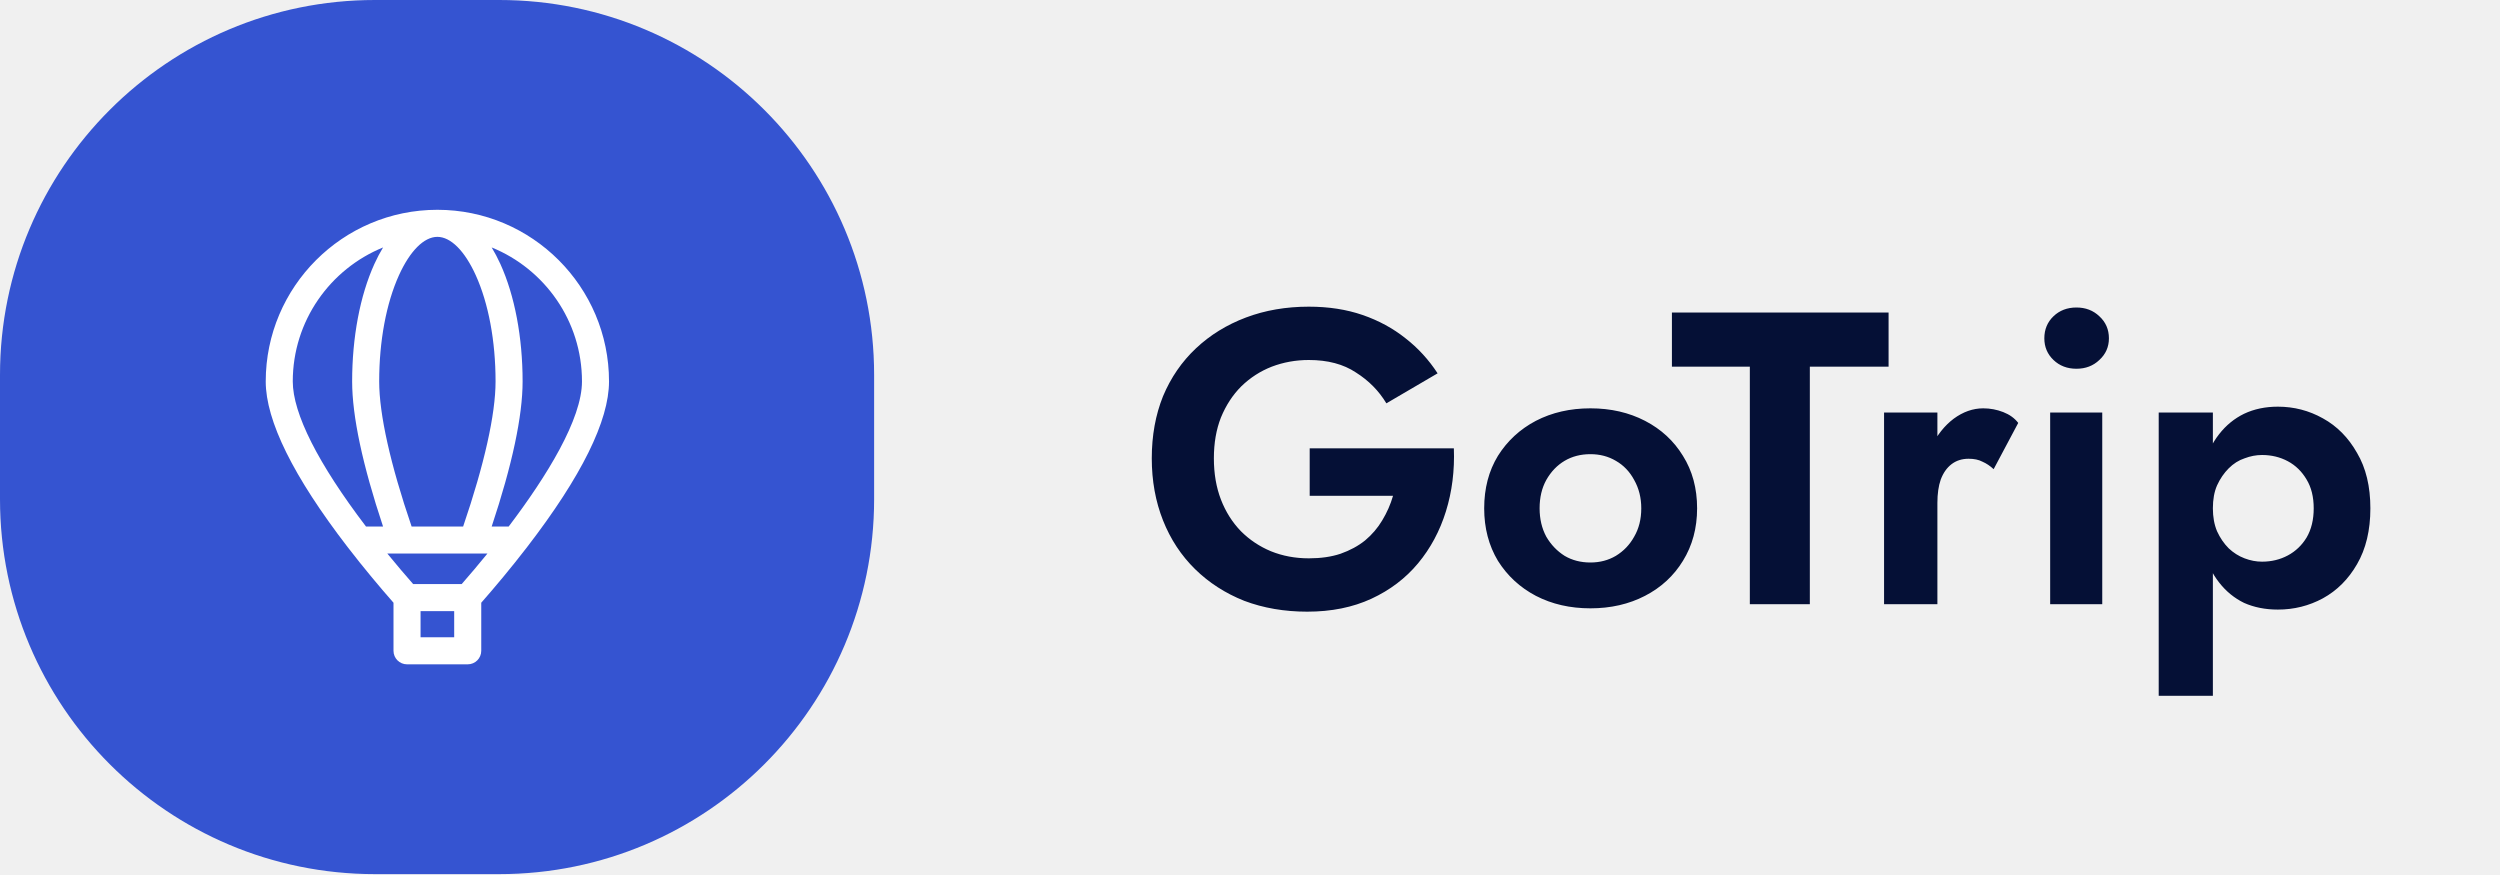
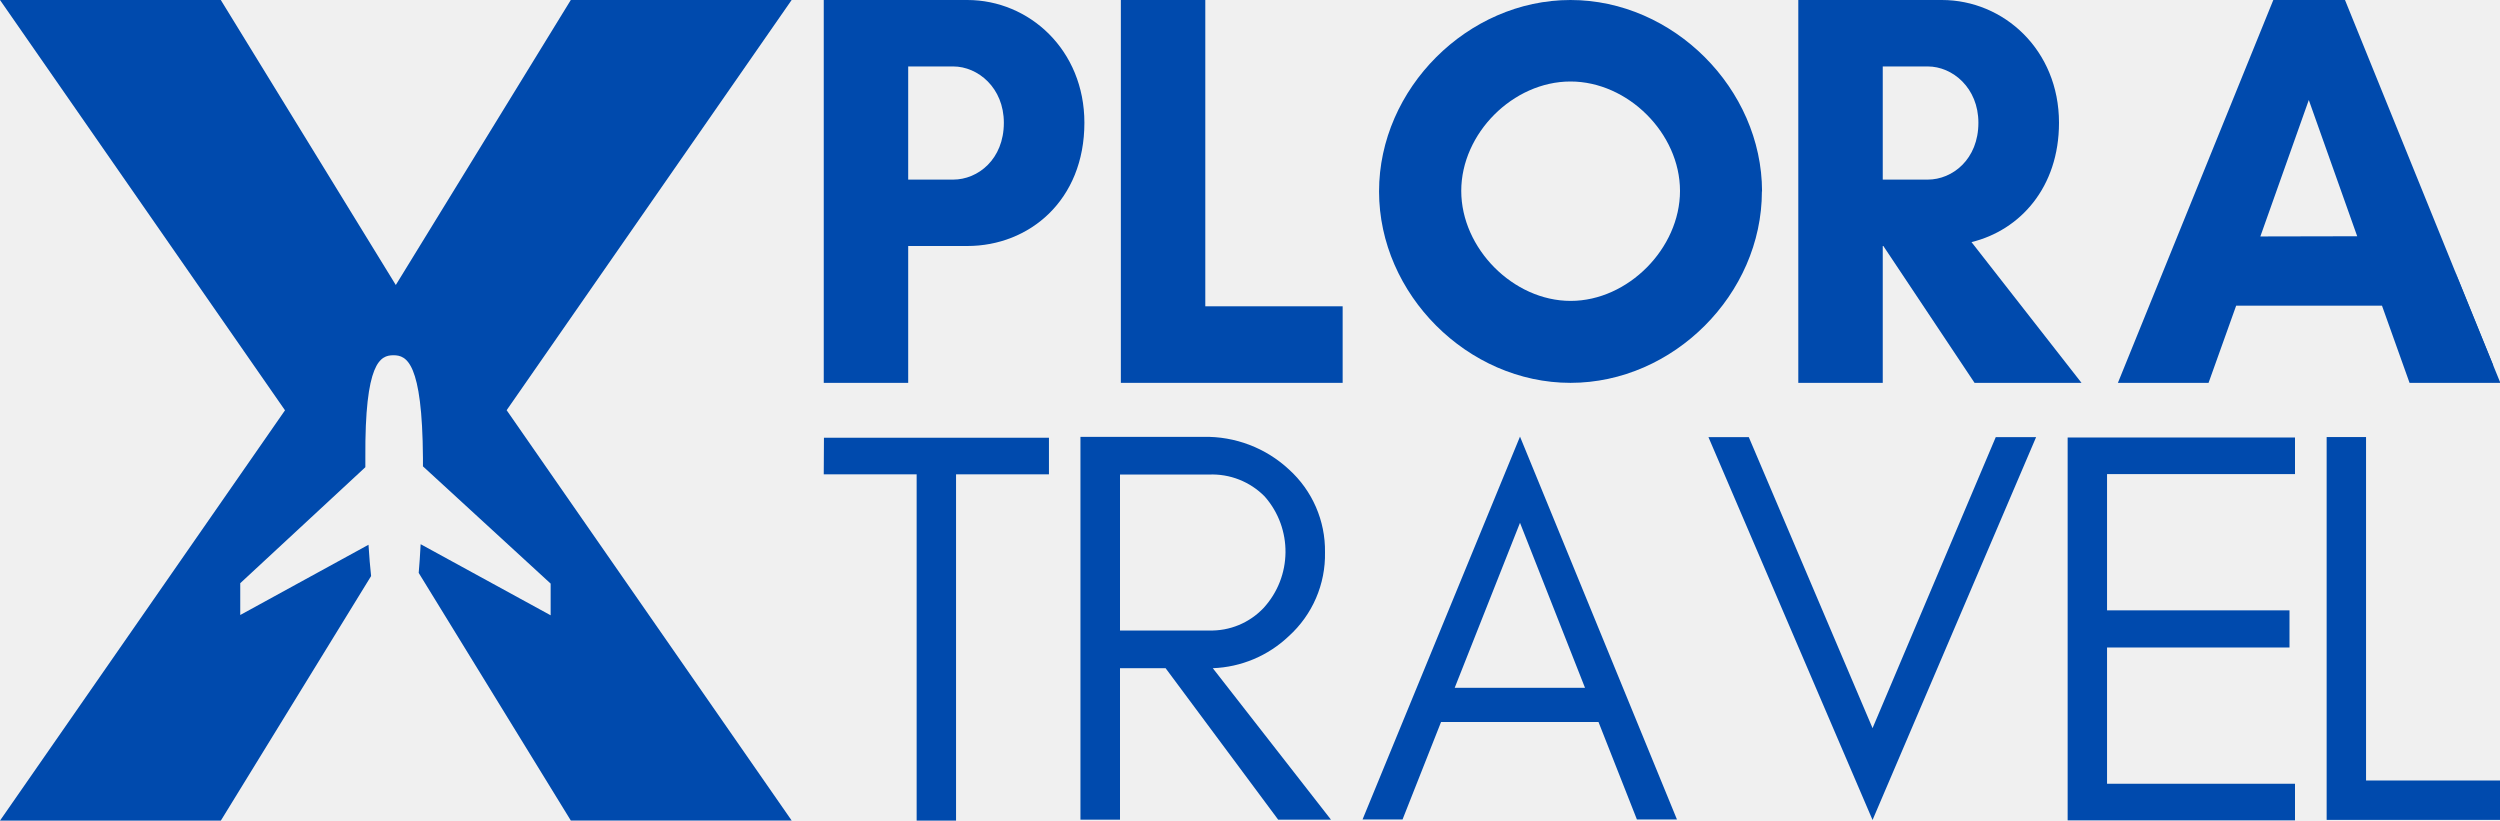
- <svg xmlns="http://www.w3.org/2000/svg" width="120" height="42" viewBox="0 0 120 42" fill="none">
-   <path d="M62.865 23.8H66.865C66.746 24.213 66.572 24.607 66.346 24.98C66.132 25.34 65.859 25.66 65.525 25.94C65.192 26.207 64.799 26.42 64.346 26.58C63.906 26.727 63.399 26.8 62.825 26.8C62.172 26.8 61.566 26.687 61.005 26.46C60.459 26.233 59.979 25.913 59.566 25.5C59.152 25.073 58.832 24.567 58.605 23.98C58.379 23.393 58.266 22.733 58.266 22C58.266 21.267 58.379 20.613 58.605 20.04C58.846 19.453 59.172 18.953 59.586 18.54C60.012 18.127 60.499 17.813 61.045 17.6C61.605 17.387 62.199 17.28 62.825 17.28C63.732 17.28 64.486 17.48 65.085 17.88C65.699 18.267 66.186 18.76 66.546 19.36L69.005 17.92C68.579 17.267 68.066 16.707 67.466 16.24C66.865 15.76 66.179 15.387 65.406 15.12C64.632 14.853 63.772 14.72 62.825 14.72C61.732 14.72 60.725 14.893 59.806 15.24C58.886 15.587 58.086 16.08 57.406 16.72C56.725 17.36 56.199 18.127 55.825 19.02C55.465 19.913 55.285 20.907 55.285 22C55.285 23.08 55.465 24.073 55.825 24.98C56.185 25.887 56.699 26.667 57.365 27.32C58.032 27.973 58.819 28.48 59.725 28.84C60.645 29.187 61.652 29.36 62.745 29.36C63.906 29.36 64.932 29.153 65.826 28.74C66.719 28.327 67.466 27.76 68.066 27.04C68.665 26.32 69.112 25.487 69.406 24.54C69.699 23.593 69.826 22.587 69.785 21.52H62.865V23.8ZM71.241 24.4C71.241 25.347 71.461 26.187 71.901 26.92C72.354 27.64 72.961 28.2 73.721 28.6C74.494 29 75.367 29.2 76.341 29.2C77.314 29.2 78.187 29 78.961 28.6C79.734 28.2 80.341 27.64 80.781 26.92C81.234 26.187 81.461 25.347 81.461 24.4C81.461 23.44 81.234 22.6 80.781 21.88C80.341 21.16 79.734 20.6 78.961 20.2C78.187 19.8 77.314 19.6 76.341 19.6C75.367 19.6 74.494 19.8 73.721 20.2C72.961 20.6 72.354 21.16 71.901 21.88C71.461 22.6 71.241 23.44 71.241 24.4ZM73.901 24.4C73.901 23.88 74.007 23.427 74.221 23.04C74.447 22.64 74.741 22.333 75.101 22.12C75.461 21.907 75.874 21.8 76.341 21.8C76.794 21.8 77.201 21.907 77.561 22.12C77.934 22.333 78.227 22.64 78.441 23.04C78.667 23.44 78.781 23.893 78.781 24.4C78.781 24.92 78.667 25.373 78.441 25.76C78.227 26.147 77.934 26.453 77.561 26.68C77.201 26.893 76.794 27 76.341 27C75.874 27 75.461 26.893 75.101 26.68C74.741 26.453 74.447 26.147 74.221 25.76C74.007 25.36 73.901 24.907 73.901 24.4ZM80.252 17.6H83.992V29H86.872V17.6H90.652V15H80.252V17.6ZM92.995 19.8H90.435V29H92.995V19.8ZM95.695 22.52L96.875 20.3C96.701 20.073 96.462 19.9 96.155 19.78C95.848 19.66 95.528 19.6 95.195 19.6C94.701 19.6 94.228 19.767 93.775 20.1C93.335 20.433 92.975 20.887 92.695 21.46C92.415 22.02 92.275 22.667 92.275 23.4L92.995 24.14C92.995 23.7 93.048 23.327 93.155 23.02C93.275 22.7 93.448 22.453 93.675 22.28C93.901 22.107 94.175 22.02 94.495 22.02C94.761 22.02 94.981 22.067 95.155 22.16C95.341 22.24 95.522 22.36 95.695 22.52ZM98.128 16.24C98.128 16.653 98.275 17 98.568 17.28C98.861 17.56 99.228 17.7 99.668 17.7C100.108 17.7 100.474 17.56 100.768 17.28C101.074 17 101.228 16.653 101.228 16.24C101.228 15.813 101.074 15.46 100.768 15.18C100.474 14.9 100.108 14.76 99.668 14.76C99.228 14.76 98.861 14.9 98.568 15.18C98.275 15.46 98.128 15.813 98.128 16.24ZM98.408 19.8V29H100.908V19.8H98.408ZM106.218 33.4V19.8H103.618V33.4H106.218ZM113.778 24.4C113.778 23.347 113.564 22.46 113.138 21.74C112.724 21.007 112.178 20.453 111.498 20.08C110.831 19.707 110.111 19.52 109.338 19.52C108.738 19.52 108.198 19.633 107.718 19.86C107.251 20.087 106.851 20.413 106.518 20.84C106.184 21.267 105.931 21.78 105.758 22.38C105.584 22.98 105.498 23.653 105.498 24.4C105.498 25.147 105.584 25.82 105.758 26.42C105.931 27.02 106.184 27.533 106.518 27.96C106.851 28.387 107.251 28.713 107.718 28.94C108.198 29.153 108.738 29.26 109.338 29.26C110.111 29.26 110.831 29.08 111.498 28.72C112.178 28.347 112.724 27.8 113.138 27.08C113.564 26.347 113.778 25.453 113.778 24.4ZM111.058 24.4C111.058 24.947 110.944 25.413 110.718 25.8C110.491 26.173 110.191 26.46 109.818 26.66C109.444 26.86 109.031 26.96 108.578 26.96C108.298 26.96 108.018 26.907 107.738 26.8C107.458 26.693 107.204 26.533 106.978 26.32C106.751 26.093 106.564 25.82 106.418 25.5C106.284 25.18 106.218 24.813 106.218 24.4C106.218 23.973 106.284 23.607 106.418 23.3C106.564 22.98 106.751 22.707 106.978 22.48C107.204 22.253 107.458 22.093 107.738 22C108.018 21.893 108.298 21.84 108.578 21.84C109.031 21.84 109.444 21.94 109.818 22.14C110.191 22.34 110.491 22.633 110.718 23.02C110.944 23.393 111.058 23.853 111.058 24.4Z" fill="#051036" />
-   <rect width="41.958" height="41.958" rx="18" fill="#3554D1" />
-   <g clip-path="url(#clip0_316_21121)">
-     <path d="M29.233 18.309C29.233 13.766 25.537 10.07 20.994 10.07C16.451 10.07 12.755 13.766 12.755 18.309C12.755 20.194 14.077 22.868 16.684 26.257C17.465 27.271 18.24 28.192 18.888 28.931V31.239C18.888 31.597 19.179 31.888 19.538 31.888H22.45C22.809 31.888 23.1 31.597 23.1 31.239V28.931C23.748 28.192 24.523 27.271 25.303 26.257C27.911 22.868 29.233 20.194 29.233 18.309ZM27.935 18.309C27.935 20.114 26.256 22.847 24.417 25.272H23.601C24.586 22.313 25.085 19.973 25.085 18.309C25.085 16.192 24.707 14.19 24.019 12.674C23.888 12.386 23.748 12.12 23.6 11.877C26.139 12.909 27.935 15.403 27.935 18.309ZM21.801 30.589H20.187V29.335H21.801V30.589ZM22.161 28.036H19.832C19.452 27.602 19.03 27.108 18.592 26.571H19.289C19.291 26.571 19.293 26.571 19.294 26.571C19.296 26.571 23.396 26.571 23.396 26.571C22.972 27.092 22.554 27.586 22.161 28.036ZM20.994 11.369C21.634 11.369 22.306 12.04 22.836 13.21C23.449 14.562 23.787 16.372 23.787 18.309C23.787 19.886 23.249 22.288 22.231 25.272H19.757C18.738 22.288 18.201 19.886 18.201 18.309C18.201 16.372 18.539 14.562 19.151 13.21C19.682 12.04 20.354 11.369 20.994 11.369ZM14.053 18.309C14.053 15.403 15.849 12.909 18.388 11.877C18.24 12.12 18.099 12.386 17.969 12.674C17.281 14.19 16.903 16.192 16.903 18.309C16.903 19.974 17.401 22.313 18.386 25.272H17.567C15.268 22.251 14.053 19.846 14.053 18.309Z" fill="white" />
-   </g>
-   <defs>
-     <clipPath id="clip0_316_21121">
-       <rect width="21.818" height="21.818" fill="white" transform="translate(10.0699 10.0699)" />
-     </clipPath>
-   </defs>
+ <svg xmlns="http://www.w3.org/2000/svg" id="Capa_1" data-name="Capa 1" viewBox="0 0 500 164.12">
+   <path d="M181.64,49.2h11.82c12.39,0,23.42-9.12,23.42-24.65C216.88,10,205.85,0,193.46,0H164.75V76.57h16.89Zm9-35.91c4.95,0,10.13,4.27,10.13,11.26,0,7.31-5.18,11.37-10.13,11.37h-9V13.29Z" style="fill:#004aad" />
+   <path d="M224.17,76.57h44.36V61.26H241.06V0H224.17Z" style="fill:#004aad" />
+   <path d="M336,38.18c0,11.48-10.39,22-21.87,22s-21.88-10.5-21.88-22S302.61,16.3,314.1,16.3,336,26.69,336,38.18Zm16.41.1C352.38,17.72,334.66,0,314.1,0s-38.29,17.72-38.29,38.28,17.72,38.29,38.29,38.29S352.38,58.85,352.38,38.28Z" style="fill:#004aad" />
+   <path d="M376.55,49.2h.12l18.24,27.37H416.3l-22-28.15C404,46.05,411.8,37.49,411.8,24.55,411.8,10,400.76,0,388.37,0H359.66V76.57h16.89Zm9-35.91c4.95,0,10.13,4.27,10.13,11.26,0,7.31-5.18,11.37-10.13,11.37h-9V13.29Z" style="fill:#004aad" />
+   <path d="M164.75,94.87h18.58v69.25h7.88V94.87h18.58V87.55h-45Z" style="fill:#004aad" />
+   <path d="M224,126.1V94.91h17.79a14.74,14.74,0,0,1,11.15,4.39,16.68,16.68,0,0,1-.23,22.3,14.42,14.42,0,0,1-10.92,4.5Zm41-15.65a21.89,21.89,0,0,0-7.2-16.55,24.38,24.38,0,0,0-17.11-6.53H216.09v76.57H224v-30.3h9.12l22.52,30.3H266.2l-23.64-30.3a23.28,23.28,0,0,0,15.2-6.41A22,22,0,0,0,265,110.45Z" style="fill:#004aad" />
+   <path d="M290.94,137.56l13.06-33,13,33Zm44.45,26.33L304,87.32l-31.49,76.57h8l7.7-19.49H319.7l7.68,19.49Z" style="fill:#004aad" />
+   <path d="M374.51,164l32.71-76.57h-8.07l-24.64,58.2-24.75-58.2h-8.07Z" style="fill:#004aad" />
+   <path d="M459,164.07v-7.32H421.41V129.5H457.9v-7.43H421.41V94.82H459V87.5H413.53v76.57Z" style="fill:#004aad" />
+   <polygon points="473.21 87.41 465.33 87.41 465.33 163.98 500.2 163.98 500.2 156.1 473.21 156.1 473.21 87.41" style="fill:#004aad" />
+   <path d="M158.33,0H114.16l-35,57-35-57H0L57,82.06,0,164.12H44.17l30.05-48.91c-.2-1.82-.37-3.86-.52-6.26L48.05,123l0-6.36L73.07,93.44c0-.63,0-1.24,0-1.84-.13-19.21,3-20.55,5.62-20.55s5.77,1.36,5.9,20.56v1.66l25.54,23.45,0,6.34v0l-26-14.22c-.11,2.17-.24,4-.39,5.74l30.42,49.52h44.17l-57-82.06Z" style="fill:#004aad" />
+   <path d="M454.66,0,423.58,76.57h18.13l5.52-15.43H476.4l5.51,15.43h16.7V73L469,0Zm-2.59,47.29L461.76,20l9.68,27.25Z" style="fill:#004aad" />
+   <polyline points="490.97 54.22 500.07 76.57 498.61 76.57" style="fill:#004aad" />
</svg>
